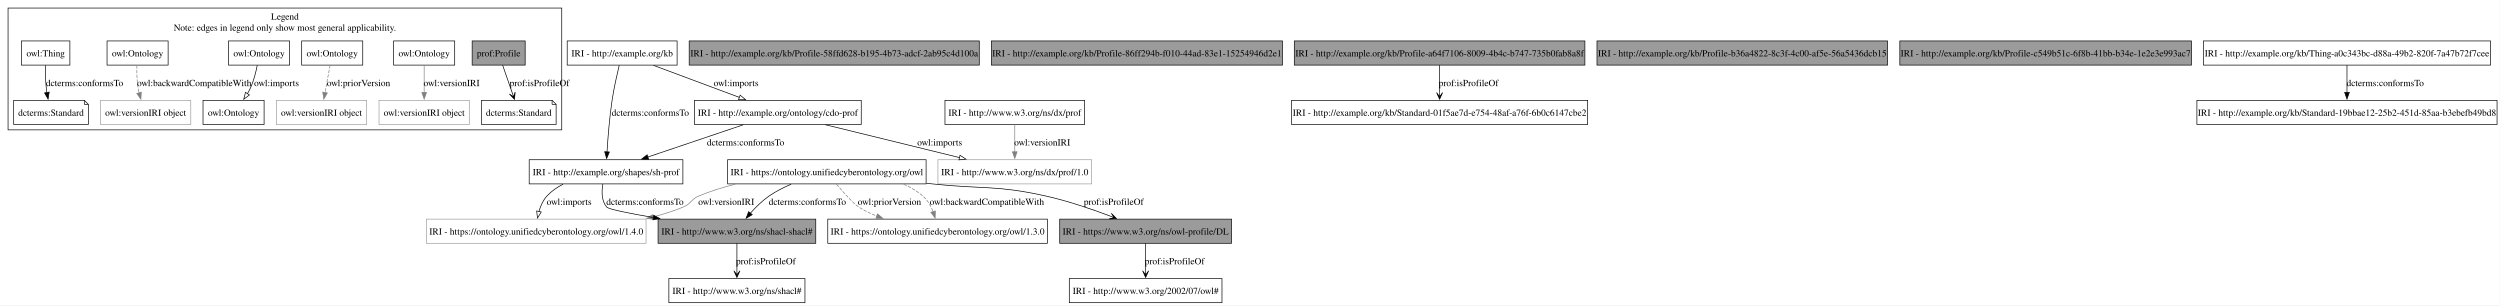
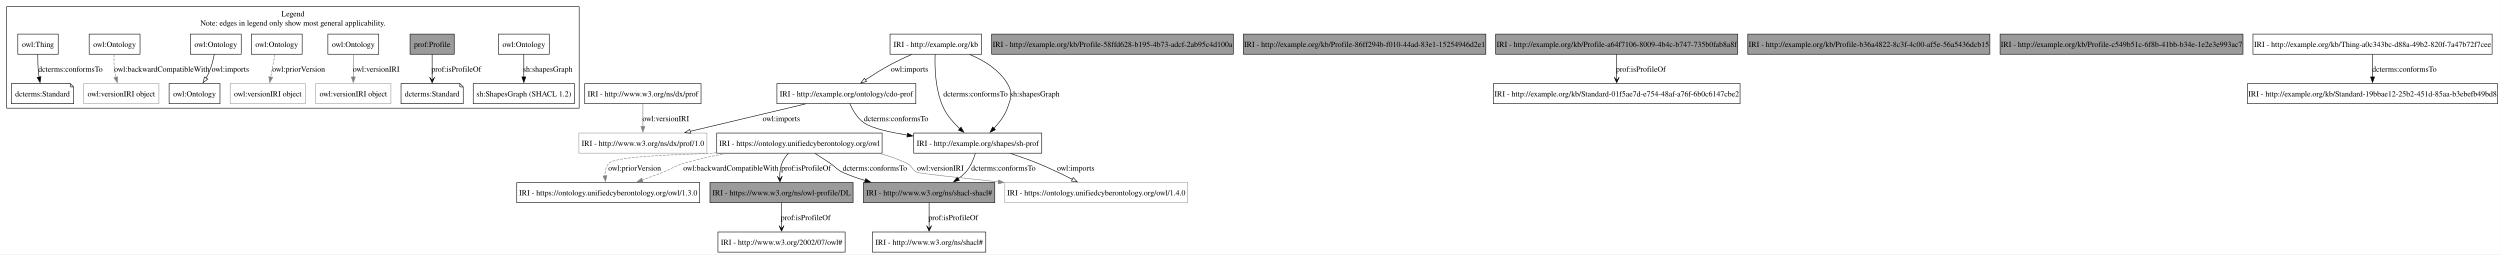
- <svg xmlns="http://www.w3.org/2000/svg" width="3725pt" height="455pt" viewBox="0.00 0.00 3725.00 455.00">
+ <svg xmlns="http://www.w3.org/2000/svg" width="4472pt" height="455pt" viewBox="0.00 0.00 4472.00 455.00">
  <g id="graph0" class="graph" transform="scale(1 1) rotate(0) translate(4 451)">
-     <polygon fill="white" stroke="none" points="-4,4 -4,-451 3720.62,-451 3720.62,4 -4,4" />
+     <polygon fill="white" stroke="none" points="-4,4 -4,-451 4467.62,-451 4467.62,4 -4,4" />
    <g id="clust1" class="cluster">
-       <polygon fill="none" stroke="black" points="8,-257.5 8,-439 833,-439 833,-257.5 8,-257.5" />
-       <text xml:space="preserve" text-anchor="middle" x="420.5" y="-421.7" font-family="Times,serif" font-size="14.00">Legend</text>
-       <text xml:space="preserve" text-anchor="middle" x="420.5" y="-405.2" font-family="Times,serif" font-size="14.00">Note: edges in legend only show most general applicability.</text>
+       <polygon fill="none" stroke="black" points="8,-257.5 8,-439 1032,-439 1032,-257.5 8,-257.5" />
+       <text xml:space="preserve" text-anchor="middle" x="520" y="-421.7" font-family="Times,serif" font-size="14.00">Legend</text>
+       <text xml:space="preserve" text-anchor="middle" x="520" y="-405.2" font-family="Times,serif" font-size="14.00">Note: edges in legend only show most general applicability.</text>
    </g>
    <g id="node1" class="node">
      <polygon fill="none" stroke="black" points="100.12,-390 27.88,-390 27.88,-354 100.12,-354 100.12,-390" />
      <text xml:space="preserve" text-anchor="middle" x="64" y="-366.95" font-family="Times,serif" font-size="14.00">owl:Thing</text>
    </g>
    <g id="node2" class="node">
      <polygon fill="none" stroke="black" points="121.62,-301.5 16.38,-301.5 16.38,-265.5 127.62,-265.5 127.62,-295.5 121.62,-301.5" />
      <polyline fill="none" stroke="black" points="121.62,-301.5 121.62,-295.5" />
      <polyline fill="none" stroke="black" points="127.62,-295.5 121.62,-295.5" />
      <text xml:space="preserve" text-anchor="middle" x="72" y="-278.45" font-family="Times,serif" font-size="14.00">dcterms:Standard</text>
    </g>
    <g id="edge1" class="edge">
      <path fill="none" stroke="black" d="M63.57,-353.78C63.51,-343.75 63.76,-330.88 65,-319.5 65.23,-317.42 65.52,-315.28 65.85,-313.13" />
      <polygon fill="black" stroke="black" points="69.28,-313.81 67.62,-303.34 62.39,-312.55 69.28,-313.81" />
      <text xml:space="preserve" text-anchor="middle" x="122" y="-322.7" font-family="Times,serif" font-size="14.00">dcterms:conformsTo</text>
    </g>
    <g id="node3" class="node">
      <polygon fill="none" stroke="black" points="246.5,-390 155.5,-390 155.5,-354 246.5,-354 246.5,-390" />
      <text xml:space="preserve" text-anchor="middle" x="201" y="-366.95" font-family="Times,serif" font-size="14.00">owl:Ontology</text>
    </g>
    <g id="node4" class="node">
      <polygon fill="none" stroke="#9b9b9b" points="280.25,-301.5 145.75,-301.5 145.75,-265.5 280.25,-265.5 280.25,-301.5" />
      <text xml:space="preserve" text-anchor="middle" x="213" y="-278.45" font-family="Times,serif" font-size="14.00">owl:versionIRI object</text>
    </g>
    <g id="edge2" class="edge">
      <path fill="none" stroke="gray" stroke-dasharray="5,2" d="M199.98,-353.72C199.71,-343.67 199.9,-330.79 201.75,-319.5 202.11,-317.28 202.59,-315.01 203.14,-312.74" />
      <polygon fill="gray" stroke="gray" points="206.5,-313.73 205.93,-303.15 199.78,-311.78 206.5,-313.73" />
      <text xml:space="preserve" text-anchor="middle" x="285.38" y="-322.7" font-family="Times,serif" font-size="14.00">owl:backwardCompatibleWith</text>
    </g>
    <g id="node5" class="node">
      <polygon fill="none" stroke="black" points="427.5,-390 336.5,-390 336.5,-354 427.5,-354 427.5,-390" />
      <text xml:space="preserve" text-anchor="middle" x="382" y="-366.95" font-family="Times,serif" font-size="14.00">owl:Ontology</text>
    </g>
    <g id="node6" class="node">
      <polygon fill="none" stroke="black" points="389.5,-301.5 298.5,-301.5 298.5,-265.5 389.5,-265.5 389.5,-301.5" />
      <text xml:space="preserve" text-anchor="middle" x="344" y="-278.45" font-family="Times,serif" font-size="14.00">owl:Ontology</text>
    </g>
    <g id="edge3" class="edge">
      <path fill="none" stroke="black" d="M379.31,-353.76C377.31,-343.49 374.04,-330.38 369,-319.5 367.72,-316.74 366.21,-313.97 364.59,-311.26" />
      <polygon fill="none" stroke="black" points="367.63,-309.52 359.18,-303.13 361.8,-313.4 367.63,-309.52" />
      <text xml:space="preserve" text-anchor="middle" x="408.01" y="-322.7" font-family="Times,serif" font-size="14.00">owl:imports</text>
    </g>
    <g id="node7" class="node">
      <polygon fill="none" stroke="black" points="536.5,-390 445.5,-390 445.5,-354 536.5,-354 536.5,-390" />
      <text xml:space="preserve" text-anchor="middle" x="491" y="-366.95" font-family="Times,serif" font-size="14.00">owl:Ontology</text>
    </g>
    <g id="node8" class="node">
      <polygon fill="none" stroke="#9b9b9b" points="542.25,-301.5 407.75,-301.5 407.75,-265.5 542.25,-265.5 542.25,-301.5" />
      <text xml:space="preserve" text-anchor="middle" x="475" y="-278.45" font-family="Times,serif" font-size="14.00">owl:versionIRI object</text>
    </g>
    <g id="edge4" class="edge">
      <path fill="none" stroke="gray" stroke-dasharray="5,2" d="M487.84,-353.91C485.68,-342.26 482.78,-326.55 480.28,-313.02" />
      <polygon fill="gray" stroke="gray" points="483.75,-312.54 478.48,-303.34 476.86,-313.81 483.75,-312.54" />
      <text xml:space="preserve" text-anchor="middle" x="530.18" y="-322.7" font-family="Times,serif" font-size="14.00">owl:priorVersion</text>
    </g>
    <g id="node9" class="node">
      <polygon fill="none" stroke="black" points="673.5,-390 582.5,-390 582.5,-354 673.5,-354 673.5,-390" />
      <text xml:space="preserve" text-anchor="middle" x="628" y="-366.95" font-family="Times,serif" font-size="14.00">owl:Ontology</text>
    </g>
    <g id="node10" class="node">
      <polygon fill="none" stroke="#9b9b9b" points="695.25,-301.5 560.75,-301.5 560.75,-265.5 695.25,-265.5 695.25,-301.5" />
      <text xml:space="preserve" text-anchor="middle" x="628" y="-278.45" font-family="Times,serif" font-size="14.00">owl:versionIRI object</text>
    </g>
    <g id="edge5" class="edge">
      <path fill="none" stroke="gray" d="M628,-353.91C628,-342.26 628,-326.55 628,-313.02" />
      <polygon fill="gray" stroke="gray" points="631.5,-313.36 628,-303.36 624.5,-313.36 631.5,-313.36" />
      <text xml:space="preserve" text-anchor="middle" x="668.88" y="-322.7" font-family="Times,serif" font-size="14.00">owl:versionIRI</text>
    </g>
    <g id="node11" class="node">
-       <polygon fill="#9b9b9b" stroke="black" points="778.5,-390 699.5,-390 699.5,-354 778.5,-354 778.5,-390" />
-       <text xml:space="preserve" text-anchor="middle" x="739" y="-366.95" font-family="Times,serif" font-size="14.00">prof:Profile</text>
+       <polygon fill="#9b9b9b" stroke="black" points="808.5,-390 729.5,-390 729.5,-354 808.5,-354 808.5,-390" />
+       <text xml:space="preserve" text-anchor="middle" x="769" y="-366.95" font-family="Times,serif" font-size="14.00">prof:Profile</text>
    </g>
    <g id="node12" class="node">
      <polygon fill="none" stroke="black" points="818.62,-301.5 713.38,-301.5 713.38,-265.5 824.62,-265.5 824.62,-295.5 818.62,-301.5" />
      <polyline fill="none" stroke="black" points="818.62,-301.5 818.62,-295.5" />
      <polyline fill="none" stroke="black" points="824.62,-295.5 818.62,-295.5" />
      <text xml:space="preserve" text-anchor="middle" x="769" y="-278.45" font-family="Times,serif" font-size="14.00">dcterms:Standard</text>
    </g>
    <g id="edge6" class="edge">
-       <path fill="none" stroke="black" d="M744.93,-353.91C749.05,-342.02 754.64,-325.91 759.39,-312.2" />
-       <polygon fill="black" stroke="black" points="762.58,-303 763.56,-313.92 761.34,-306.57 759.31,-312.45 759.31,-312.45 759.31,-312.45 761.34,-306.57 755.05,-310.97 762.58,-303" />
-       <text xml:space="preserve" text-anchor="middle" x="799.81" y="-322.7" font-family="Times,serif" font-size="14.00">prof:isProfileOf</text>
+       <path fill="none" stroke="black" d="M769,-353.91C769,-342.26 769,-326.55 769,-313.02" />
+       <polygon fill="black" stroke="black" points="769,-303.07 773.5,-313.07 769,-306.85 769,-313.07 769,-313.07 769,-313.07 769,-306.85 764.5,-313.07 769,-303.07" />
+       <text xml:space="preserve" text-anchor="middle" x="812.12" y="-322.7" font-family="Times,serif" font-size="14.00">prof:isProfileOf</text>
    </g>
    <g id="node13" class="node">
-       <polygon fill="none" stroke="#9b9b9b" points="1622.5,-213 1393.5,-213 1393.5,-177 1622.5,-177 1622.5,-213" />
-       <text xml:space="preserve" text-anchor="middle" x="1508" y="-189.95" font-family="Times,serif" font-size="14.00">IRI - http://www.w3.org/ns/dx/prof/1.0</text>
+       <polygon fill="none" stroke="black" points="978.5,-390 887.5,-390 887.5,-354 978.5,-354 978.5,-390" />
+       <text xml:space="preserve" text-anchor="middle" x="933" y="-366.95" font-family="Times,serif" font-size="14.00">owl:Ontology</text>
    </g>
    <g id="node14" class="node">
-       <polygon fill="none" stroke="#9b9b9b" points="958.62,-124.5 631.38,-124.5 631.38,-88.5 958.62,-88.5 958.62,-124.5" />
-       <text xml:space="preserve" text-anchor="middle" x="795" y="-101.45" font-family="Times,serif" font-size="14.00">IRI - https://ontology.unifiedcyberontology.org/owl/1.4.0</text>
+       <polygon fill="none" stroke="black" points="1023.5,-301.5 842.5,-301.5 842.5,-265.5 1023.5,-265.5 1023.5,-301.5" />
+       <text xml:space="preserve" text-anchor="middle" x="933" y="-278.45" font-family="Times,serif" font-size="14.00">sh:ShapesGraph (SHACL 1.2)</text>
+     </g>
+     <g id="edge7" class="edge">
+       <path fill="none" stroke="black" d="M933,-353.91C933,-342.26 933,-326.55 933,-313.02" />
+       <polygon fill="black" stroke="black" points="936.5,-313.36 933,-303.36 929.5,-313.36 936.5,-313.36" />
+       <text xml:space="preserve" text-anchor="middle" x="975.75" y="-322.7" font-family="Times,serif" font-size="14.00">sh:shapesGraph</text>
    </g>
    <g id="node15" class="node">
-       <polygon fill="none" stroke="black" points="1375.88,-213 1080.12,-213 1080.12,-177 1375.88,-177 1375.88,-213" />
-       <text xml:space="preserve" text-anchor="middle" x="1228" y="-189.95" font-family="Times,serif" font-size="14.00">IRI - https://ontology.unifiedcyberontology.org/owl</text>
+       <polygon fill="none" stroke="black" points="1859.5,-213 1630.5,-213 1630.5,-177 1859.5,-177 1859.5,-213" />
+       <text xml:space="preserve" text-anchor="middle" x="1745" y="-189.95" font-family="Times,serif" font-size="14.00">IRI - http://example.org/shapes/sh-prof</text>
+     </g>
+     <g id="node17" class="node">
+       <polygon fill="none" stroke="#9b9b9b" points="2120.62,-124.5 1793.38,-124.5 1793.38,-88.5 2120.62,-88.5 2120.62,-124.5" />
+       <text xml:space="preserve" text-anchor="middle" x="1957" y="-101.45" font-family="Times,serif" font-size="14.00">IRI - https://ontology.unifiedcyberontology.org/owl/1.4.0</text>
+     </g>
+     <g id="edge15" class="edge">
+       <path fill="none" stroke="black" d="M1803.29,-176.57C1819.24,-171.36 1836.43,-165.33 1852,-159 1872.95,-150.49 1895.54,-139.63 1914.39,-130.09" />
+       <polygon fill="none" stroke="black" points="1915.78,-133.3 1923.09,-125.63 1912.59,-127.07 1915.78,-133.3" />
+       <text xml:space="preserve" text-anchor="middle" x="1920.27" y="-145.7" font-family="Times,serif" font-size="14.00">owl:imports</text>
+     </g>
+     <g id="node20" class="node">
+       <polygon fill="#9b9b9b" stroke="black" points="1775.5,-124.5 1540.5,-124.5 1540.5,-88.5 1775.5,-88.5 1775.5,-124.5" />
+       <text xml:space="preserve" text-anchor="middle" x="1658" y="-101.45" font-family="Times,serif" font-size="14.00">IRI - http://www.w3.org/ns/shacl-shacl#</text>
+     </g>
+     <g id="edge11" class="edge">
+       <path fill="none" stroke="black" d="M1740.76,-176.61C1737.4,-165.78 1731.79,-152.12 1723,-142.5 1719.15,-138.29 1714.68,-134.49 1709.92,-131.08" />
+       <polygon fill="black" stroke="black" points="1712.06,-128.29 1701.76,-125.82 1708.27,-134.18 1712.06,-128.29" />
+       <text xml:space="preserve" text-anchor="middle" x="1790.86" y="-145.7" font-family="Times,serif" font-size="14.00">dcterms:conformsTo</text>
+     </g>
+     <g id="node16" class="node">
+       <polygon fill="none" stroke="#9b9b9b" points="1260.5,-213 1031.5,-213 1031.5,-177 1260.5,-177 1260.5,-213" />
+       <text xml:space="preserve" text-anchor="middle" x="1146" y="-189.95" font-family="Times,serif" font-size="14.00">IRI - http://www.w3.org/ns/dx/prof/1.0</text>
+     </g>
+     <g id="node18" class="node">
+       <polygon fill="none" stroke="black" points="1573.88,-213 1278.12,-213 1278.12,-177 1573.88,-177 1573.88,-213" />
+       <text xml:space="preserve" text-anchor="middle" x="1426" y="-189.95" font-family="Times,serif" font-size="14.00">IRI - https://ontology.unifiedcyberontology.org/owl</text>
+     </g>
+     <g id="edge19" class="edge">
+       <path fill="none" stroke="gray" d="M1569.43,-176.57C1586.23,-172 1602.78,-166.25 1618,-159 1628.17,-154.15 1626.91,-146.98 1637.25,-142.5 1641.03,-140.86 1709.47,-133.28 1782.06,-125.58" />
+       <polygon fill="gray" stroke="gray" points="1782.18,-129.09 1791.76,-124.56 1781.45,-122.13 1782.18,-129.09" />
+       <text xml:space="preserve" text-anchor="middle" x="1678.12" y="-145.7" font-family="Times,serif" font-size="14.00">owl:versionIRI</text>
+     </g>
+     <g id="node19" class="node">
+       <polygon fill="#9b9b9b" stroke="black" points="1522,-124.5 1266,-124.5 1266,-88.5 1522,-88.5 1522,-124.5" />
+       <text xml:space="preserve" text-anchor="middle" x="1394" y="-101.45" font-family="Times,serif" font-size="14.00">IRI - https://www.w3.org/ns/owl-profile/DL</text>
+     </g>
+     <g id="edge20" class="edge">
+       <path fill="none" stroke="black" d="M1406.33,-176.83C1401.66,-171.62 1397.29,-165.53 1394.75,-159 1391.95,-151.81 1390.95,-143.61 1390.86,-135.9" />
+       <polygon fill="black" stroke="black" points="1391.25,-125.99 1395.35,-136.16 1391.1,-129.77 1390.85,-135.99 1390.85,-135.99 1390.85,-135.99 1391.1,-129.77 1386.36,-135.81 1391.25,-125.99" />
+       <text xml:space="preserve" text-anchor="middle" x="1437.88" y="-145.7" font-family="Times,serif" font-size="14.00">prof:isProfileOf</text>
+     </g>
+     <g id="edge10" class="edge">
+       <path fill="none" stroke="black" d="M1453.89,-176.67C1462.64,-171.13 1472.28,-164.9 1481,-159 1491.42,-151.95 1492.53,-147.66 1504,-142.5 1516.53,-136.86 1530.05,-132.09 1543.7,-128.06" />
+       <polygon fill="black" stroke="black" points="1544.52,-131.47 1553.2,-125.4 1542.63,-124.73 1544.52,-131.47" />
+       <text xml:space="preserve" text-anchor="middle" x="1561" y="-145.7" font-family="Times,serif" font-size="14.00">dcterms:conformsTo</text>
+     </g>
+     <g id="node31" class="node">
+       <polygon fill="none" stroke="black" points="1247.62,-124.5 920.38,-124.5 920.38,-88.5 1247.62,-88.5 1247.62,-124.5" />
+       <text xml:space="preserve" text-anchor="middle" x="1084" y="-101.45" font-family="Times,serif" font-size="14.00">IRI - https://ontology.unifiedcyberontology.org/owl/1.3.0</text>
+     </g>
+     <g id="edge13" class="edge">
+       <path fill="none" stroke="gray" stroke-dasharray="5,2" d="M1295.12,-176.55C1269.86,-171.85 1243.8,-166.05 1219.75,-159 1201.79,-153.73 1198.42,-149.35 1181,-142.5 1169.27,-137.89 1156.66,-133.17 1144.54,-128.75" />
+       <polygon fill="gray" stroke="gray" points="1146.06,-125.58 1135.47,-125.47 1143.68,-132.16 1146.06,-125.58" />
+       <text xml:space="preserve" text-anchor="middle" x="1303.38" y="-145.7" font-family="Times,serif" font-size="14.00">owl:backwardCompatibleWith</text>
+     </g>
+     <g id="edge17" class="edge">
+       <path fill="none" stroke="gray" stroke-dasharray="5,2" d="M1277.79,-177.81C1275.17,-177.54 1272.57,-177.27 1270,-177 1249.51,-174.88 1099.56,-174.05 1085.5,-159 1079.86,-152.96 1078.09,-144.56 1078.14,-136.31" />
+       <polygon fill="gray" stroke="gray" points="1081.61,-136.77 1079.06,-126.49 1074.64,-136.11 1081.61,-136.77" />
+       <text xml:space="preserve" text-anchor="middle" x="1131.25" y="-145.7" font-family="Times,serif" font-size="14.00">owl:priorVersion</text>
+     </g>
+     <g id="node32" class="node">
+       <polygon fill="none" stroke="black" points="1507.75,-36 1280.25,-36 1280.25,0 1507.75,0 1507.75,-36" />
+       <text xml:space="preserve" text-anchor="middle" x="1394" y="-12.95" font-family="Times,serif" font-size="14.00">IRI - http://www.w3.org/2002/07/owl#</text>
+     </g>
+     <g id="edge21" class="edge">
+       <path fill="none" stroke="black" d="M1394,-88.41C1394,-76.76 1394,-61.05 1394,-47.52" />
+       <polygon fill="black" stroke="black" points="1394,-37.57 1398.5,-47.57 1394,-41.35 1394,-47.57 1394,-47.57 1394,-47.57 1394,-41.35 1389.5,-47.57 1394,-37.57" />
+       <text xml:space="preserve" text-anchor="middle" x="1437.12" y="-57.2" font-family="Times,serif" font-size="14.00">prof:isProfileOf</text>
+     </g>
+     <g id="node33" class="node">
+       <polygon fill="none" stroke="black" points="1759.38,-36 1556.62,-36 1556.62,0 1759.38,0 1759.38,-36" />
+       <text xml:space="preserve" text-anchor="middle" x="1658" y="-12.95" font-family="Times,serif" font-size="14.00">IRI - http://www.w3.org/ns/shacl#</text>
+     </g>
+     <g id="edge22" class="edge">
+       <path fill="none" stroke="black" d="M1658,-88.41C1658,-76.76 1658,-61.05 1658,-47.52" />
+       <polygon fill="black" stroke="black" points="1658,-37.57 1662.5,-47.57 1658,-41.35 1658,-47.57 1658,-47.57 1658,-47.57 1658,-41.35 1653.5,-47.57 1658,-37.57" />
+       <text xml:space="preserve" text-anchor="middle" x="1701.12" y="-57.2" font-family="Times,serif" font-size="14.00">prof:isProfileOf</text>
+     </g>
+     <g id="node21" class="node">
+       <polygon fill="#9b9b9b" stroke="black" points="2202.12,-390 1769.88,-390 1769.88,-354 2202.12,-354 2202.12,-390" />
+       <text xml:space="preserve" text-anchor="middle" x="1986" y="-366.95" font-family="Times,serif" font-size="14.00">IRI - http://example.org/kb/Profile-58ffd628-b195-4b73-adcf-2ab95c4d100a</text>
+     </g>
+     <g id="node22" class="node">
+       <polygon fill="#9b9b9b" stroke="black" points="2653.88,-390 2220.12,-390 2220.12,-354 2653.88,-354 2653.88,-390" />
+       <text xml:space="preserve" text-anchor="middle" x="2437" y="-366.95" font-family="Times,serif" font-size="14.00">IRI - http://example.org/kb/Profile-86ff294b-f010-44ad-83e1-15254946d2e1</text>
+     </g>
+     <g id="node23" class="node">
+       <polygon fill="#9b9b9b" stroke="black" points="3104.5,-390 2671.5,-390 2671.5,-354 3104.5,-354 3104.5,-390" />
+       <text xml:space="preserve" text-anchor="middle" x="2888" y="-366.95" font-family="Times,serif" font-size="14.00">IRI - http://example.org/kb/Profile-a64f7106-8009-4b4c-b747-735b0fab8a8f</text>
+     </g>
+     <g id="node34" class="node">
+       <polygon fill="none" stroke="black" points="3108.62,-301.5 2667.38,-301.5 2667.38,-265.5 3108.62,-265.5 3108.62,-301.5" />
+       <text xml:space="preserve" text-anchor="middle" x="2888" y="-278.45" font-family="Times,serif" font-size="14.00">IRI - http://example.org/kb/Standard-01f5ae7d-e754-48af-a76f-6b0c6147cbe2</text>
+     </g>
+     <g id="edge23" class="edge">
+       <path fill="none" stroke="black" d="M2888,-353.91C2888,-342.26 2888,-326.55 2888,-313.02" />
+       <polygon fill="black" stroke="black" points="2888,-303.07 2892.5,-313.07 2888,-306.85 2888,-313.07 2888,-313.07 2888,-313.07 2888,-306.85 2883.5,-313.07 2888,-303.07" />
+       <text xml:space="preserve" text-anchor="middle" x="2931.12" y="-322.7" font-family="Times,serif" font-size="14.00">prof:isProfileOf</text>
+     </g>
+     <g id="node24" class="node">
+       <polygon fill="#9b9b9b" stroke="black" points="3555.5,-390 3122.5,-390 3122.5,-354 3555.5,-354 3555.5,-390" />
+       <text xml:space="preserve" text-anchor="middle" x="3339" y="-366.95" font-family="Times,serif" font-size="14.00">IRI - http://example.org/kb/Profile-b36a4822-8c3f-4c00-af5e-56a5436dcb15</text>
+     </g>
+     <g id="node25" class="node">
+       <polygon fill="#9b9b9b" stroke="black" points="4008.25,-390 3573.75,-390 3573.75,-354 4008.25,-354 4008.25,-390" />
+       <text xml:space="preserve" text-anchor="middle" x="3791" y="-366.95" font-family="Times,serif" font-size="14.00">IRI - http://example.org/kb/Profile-c549b51c-6f8b-41bb-b34e-1e2e3e993ac7</text>
+     </g>
+     <g id="node26" class="node">
+       <polygon fill="none" stroke="black" points="1634.25,-301.5 1385.75,-301.5 1385.75,-265.5 1634.25,-265.5 1634.25,-301.5" />
+       <text xml:space="preserve" text-anchor="middle" x="1510" y="-278.45" font-family="Times,serif" font-size="14.00">IRI - http://example.org/ontology/cdo-prof</text>
+     </g>
+     <g id="edge8" class="edge">
+       <path fill="none" stroke="black" d="M1516.23,-265.43C1521.35,-253.86 1529.78,-239.23 1542,-231 1555.69,-221.78 1585.9,-214.66 1618.95,-209.32" />
+       <polygon fill="black" stroke="black" points="1619.39,-212.79 1628.74,-207.81 1618.33,-205.87 1619.39,-212.79" />
+       <text xml:space="preserve" text-anchor="middle" x="1599" y="-234.2" font-family="Times,serif" font-size="14.00">dcterms:conformsTo</text>
+     </g>
+     <g id="edge14" class="edge">
+       <path fill="none" stroke="black" d="M1436.78,-265.1C1377.14,-250.93 1292.9,-230.91 1230.42,-216.06" />
+       <polygon fill="none" stroke="black" points="1231.43,-212.7 1220.89,-213.8 1229.81,-219.51 1231.43,-212.7" />
+       <text xml:space="preserve" text-anchor="middle" x="1393.6" y="-234.2" font-family="Times,serif" font-size="14.00">owl:imports</text>
+     </g>
+     <g id="node27" class="node">
+       <polygon fill="none" stroke="black" points="1250,-301.5 1042,-301.5 1042,-265.5 1250,-265.5 1250,-301.5" />
+       <text xml:space="preserve" text-anchor="middle" x="1146" y="-278.45" font-family="Times,serif" font-size="14.00">IRI - http://www.w3.org/ns/dx/prof</text>
    </g>
    <g id="edge18" class="edge">
-       <path fill="none" stroke="gray" d="M1091.69,-176.53C1073.01,-171.97 1054.39,-166.23 1037.25,-159 1025.58,-154.07 1025.73,-147.29 1014,-142.5 999.59,-136.61 984.27,-131.71 968.69,-127.64" />
-       <polygon fill="gray" stroke="gray" points="969.89,-124.33 959.34,-125.31 968.2,-131.12 969.89,-124.33" />
-       <text xml:space="preserve" text-anchor="middle" x="1078.12" y="-145.7" font-family="Times,serif" font-size="14.00">owl:versionIRI</text>
-     </g>
-     <g id="node17" class="node">
-       <polygon fill="#9b9b9b" stroke="black" points="1831,-124.5 1575,-124.5 1575,-88.5 1831,-88.5 1831,-124.5" />
-       <text xml:space="preserve" text-anchor="middle" x="1703" y="-101.45" font-family="Times,serif" font-size="14.00">IRI - https://www.w3.org/ns/owl-profile/DL</text>
-     </g>
-     <g id="edge19" class="edge">
-       <path fill="none" stroke="black" d="M1376.33,-177.93C1379.25,-177.62 1382.14,-177.31 1385,-177 1460.1,-168.93 1480.28,-175.44 1554,-159 1586.69,-151.71 1622.17,-139.62 1650.31,-128.99" />
-       <polygon fill="black" stroke="black" points="1659.57,-125.43 1651.85,-133.22 1656.04,-126.79 1650.24,-129.02 1650.24,-129.02 1650.24,-129.02 1656.04,-126.79 1648.62,-124.81 1659.57,-125.43" />
-       <text xml:space="preserve" text-anchor="middle" x="1655.41" y="-145.7" font-family="Times,serif" font-size="14.00">prof:isProfileOf</text>
-     </g>
-     <g id="node18" class="node">
-       <polygon fill="#9b9b9b" stroke="black" points="1211.5,-124.5 976.5,-124.5 976.5,-88.5 1211.5,-88.5 1211.5,-124.5" />
-       <text xml:space="preserve" text-anchor="middle" x="1094" y="-101.45" font-family="Times,serif" font-size="14.00">IRI - http://www.w3.org/ns/shacl-shacl#</text>
+       <path fill="none" stroke="gray" d="M1146,-265.41C1146,-253.76 1146,-238.05 1146,-224.52" />
+       <polygon fill="gray" stroke="gray" points="1149.5,-224.86 1146,-214.86 1142.5,-224.86 1149.5,-224.86" />
+       <text xml:space="preserve" text-anchor="middle" x="1186.88" y="-234.2" font-family="Times,serif" font-size="14.00">owl:versionIRI</text>
+     </g>
+     <g id="node28" class="node">
+       <polygon fill="none" stroke="black" points="1751.88,-390 1588.12,-390 1588.12,-354 1751.88,-354 1751.88,-390" />
+       <text xml:space="preserve" text-anchor="middle" x="1670" y="-366.95" font-family="Times,serif" font-size="14.00">IRI - http://example.org/kb</text>
    </g>
    <g id="edge9" class="edge">
-       <path fill="none" stroke="black" d="M1174.75,-176.54C1163.46,-171.71 1151.95,-165.86 1142,-159 1131.74,-151.92 1122.03,-142.31 1114.07,-133.31" />
-       <polygon fill="black" stroke="black" points="1116.83,-131.16 1107.71,-125.78 1111.49,-135.67 1116.83,-131.16" />
-       <text xml:space="preserve" text-anchor="middle" x="1199" y="-145.7" font-family="Times,serif" font-size="14.00">dcterms:conformsTo</text>
+       <path fill="none" stroke="black" d="M1668.78,-353.88C1667.84,-330.79 1668.74,-288.93 1684,-257.5 1690.74,-243.62 1701.87,-230.99 1712.79,-220.84" />
+       <polygon fill="black" stroke="black" points="1715.09,-223.48 1720.28,-214.25 1710.46,-218.23 1715.09,-223.48" />
+       <text xml:space="preserve" text-anchor="middle" x="1741" y="-278.45" font-family="Times,serif" font-size="14.00">dcterms:conformsTo</text>
+     </g>
+     <g id="edge24" class="edge">
+       <path fill="none" stroke="black" d="M1730.52,-353.58C1756.03,-342.91 1783.2,-326.38 1798,-301.5 1808,-284.69 1804.81,-275.83 1798,-257.5 1792.98,-243.98 1783.5,-231.44 1773.93,-221.26" />
+       <polygon fill="black" stroke="black" points="1776.58,-218.96 1767.04,-214.36 1771.63,-223.91 1776.58,-218.96" />
+       <text xml:space="preserve" text-anchor="middle" x="1847.11" y="-278.45" font-family="Times,serif" font-size="14.00">sh:shapesGraph</text>
+     </g>
+     <g id="edge16" class="edge">
+       <path fill="none" stroke="black" d="M1626.64,-353.53C1614.59,-348.27 1601.62,-342.23 1590,-336 1574.39,-327.63 1557.82,-317.23 1543.83,-307.98" />
+       <polygon fill="none" stroke="black" points="1546.11,-305.3 1535.86,-302.63 1542.21,-311.11 1546.11,-305.3" />
+       <text xml:space="preserve" text-anchor="middle" x="1623" y="-322.7" font-family="Times,serif" font-size="14.00">owl:imports</text>
    </g>
    <g id="node29" class="node">
-       <polygon fill="none" stroke="black" points="1556.62,-124.5 1229.38,-124.5 1229.38,-88.5 1556.62,-88.5 1556.62,-124.5" />
-       <text xml:space="preserve" text-anchor="middle" x="1393" y="-101.45" font-family="Times,serif" font-size="14.00">IRI - https://ontology.unifiedcyberontology.org/owl/1.3.0</text>
+       <polygon fill="none" stroke="black" points="4453.88,-390 4026.12,-390 4026.12,-354 4453.88,-354 4453.88,-390" />
+       <text xml:space="preserve" text-anchor="middle" x="4240" y="-366.95" font-family="Times,serif" font-size="14.00">IRI - http://example.org/kb/Thing-a0c343bc-d88a-49b2-820f-7a47b72f7cee</text>
+     </g>
+     <g id="node30" class="node">
+       <polygon fill="none" stroke="black" points="4463.62,-301.5 4016.38,-301.5 4016.38,-265.5 4463.62,-265.5 4463.62,-301.5" />
+       <text xml:space="preserve" text-anchor="middle" x="4240" y="-278.45" font-family="Times,serif" font-size="14.00">IRI - http://example.org/kb/Standard-19bbae12-25b2-451d-85aa-b3ebefb49bd8</text>
    </g>
    <g id="edge12" class="edge">
-       <path fill="none" stroke="gray" stroke-dasharray="5,2" d="M1342.49,-176.56C1352.8,-171.95 1362.52,-166.19 1371,-159 1378.11,-152.96 1382.99,-144.22 1386.3,-135.64" />
-       <polygon fill="gray" stroke="gray" points="1389.62,-136.74 1389.35,-126.15 1382.96,-134.6 1389.62,-136.74" />
-       <text xml:space="preserve" text-anchor="middle" x="1466.42" y="-145.7" font-family="Times,serif" font-size="14.00">owl:backwardCompatibleWith</text>
-     </g>
-     <g id="edge16" class="edge">
-       <path fill="none" stroke="gray" stroke-dasharray="5,2" d="M1242.38,-176.51C1253.38,-163.51 1267.91,-147.23 1275.5,-142.5 1283.83,-137.3 1292.98,-132.84 1302.37,-129.02" />
-       <polygon fill="gray" stroke="gray" points="1303.53,-132.33 1311.64,-125.51 1301.05,-125.78 1303.53,-132.33" />
-       <text xml:space="preserve" text-anchor="middle" x="1321.25" y="-145.7" font-family="Times,serif" font-size="14.00">owl:priorVersion</text>
-     </g>
-     <g id="node16" class="node">
-       <polygon fill="none" stroke="black" points="1013.5,-213 784.5,-213 784.5,-177 1013.5,-177 1013.5,-213" />
-       <text xml:space="preserve" text-anchor="middle" x="899" y="-189.95" font-family="Times,serif" font-size="14.00">IRI - http://example.org/shapes/sh-prof</text>
-     </g>
-     <g id="edge14" class="edge">
-       <path fill="none" stroke="black" d="M835.02,-176.6C826.09,-172.01 817.7,-166.24 811,-159 805.05,-152.58 801.32,-143.97 798.97,-135.64" />
-       <polygon fill="none" stroke="black" points="802.45,-135.17 796.88,-126.16 795.61,-136.68 802.45,-135.17" />
-       <text xml:space="preserve" text-anchor="middle" x="844" y="-145.7" font-family="Times,serif" font-size="14.00">owl:imports</text>
-     </g>
-     <g id="edge10" class="edge">
-       <path fill="none" stroke="black" d="M894.25,-176.76C892.32,-165.71 892.11,-151.76 900,-142.5 902.79,-139.22 933.34,-133.12 969.41,-126.91" />
-       <polygon fill="black" stroke="black" points="969.99,-130.37 979.26,-125.24 968.82,-123.46 969.99,-130.37" />
-       <text xml:space="preserve" text-anchor="middle" x="957" y="-145.7" font-family="Times,serif" font-size="14.00">dcterms:conformsTo</text>
-     </g>
-     <g id="node30" class="node">
-       <polygon fill="none" stroke="black" points="1816.75,-36 1589.25,-36 1589.25,0 1816.75,0 1816.75,-36" />
-       <text xml:space="preserve" text-anchor="middle" x="1703" y="-12.95" font-family="Times,serif" font-size="14.00">IRI - http://www.w3.org/2002/07/owl#</text>
-     </g>
-     <g id="edge20" class="edge">
-       <path fill="none" stroke="black" d="M1703,-88.41C1703,-76.76 1703,-61.05 1703,-47.52" />
-       <polygon fill="black" stroke="black" points="1703,-37.57 1707.5,-47.57 1703,-41.35 1703,-47.57 1703,-47.57 1703,-47.57 1703,-41.35 1698.5,-47.57 1703,-37.57" />
-       <text xml:space="preserve" text-anchor="middle" x="1746.12" y="-57.2" font-family="Times,serif" font-size="14.00">prof:isProfileOf</text>
-     </g>
-     <g id="node31" class="node">
-       <polygon fill="none" stroke="black" points="1195.38,-36 992.62,-36 992.62,0 1195.38,0 1195.38,-36" />
-       <text xml:space="preserve" text-anchor="middle" x="1094" y="-12.95" font-family="Times,serif" font-size="14.00">IRI - http://www.w3.org/ns/shacl#</text>
-     </g>
-     <g id="edge21" class="edge">
-       <path fill="none" stroke="black" d="M1094,-88.41C1094,-76.76 1094,-61.05 1094,-47.52" />
-       <polygon fill="black" stroke="black" points="1094,-37.57 1098.5,-47.57 1094,-41.35 1094,-47.57 1094,-47.57 1094,-47.57 1094,-41.35 1089.5,-47.57 1094,-37.57" />
-       <text xml:space="preserve" text-anchor="middle" x="1137.12" y="-57.2" font-family="Times,serif" font-size="14.00">prof:isProfileOf</text>
-     </g>
-     <g id="node19" class="node">
-       <polygon fill="#9b9b9b" stroke="black" points="1455.12,-390 1022.88,-390 1022.88,-354 1455.12,-354 1455.12,-390" />
-       <text xml:space="preserve" text-anchor="middle" x="1239" y="-366.95" font-family="Times,serif" font-size="14.00">IRI - http://example.org/kb/Profile-58ffd628-b195-4b73-adcf-2ab95c4d100a</text>
-     </g>
-     <g id="node20" class="node">
-       <polygon fill="#9b9b9b" stroke="black" points="1906.88,-390 1473.12,-390 1473.12,-354 1906.88,-354 1906.88,-390" />
-       <text xml:space="preserve" text-anchor="middle" x="1690" y="-366.95" font-family="Times,serif" font-size="14.00">IRI - http://example.org/kb/Profile-86ff294b-f010-44ad-83e1-15254946d2e1</text>
-     </g>
-     <g id="node21" class="node">
-       <polygon fill="#9b9b9b" stroke="black" points="2357.5,-390 1924.5,-390 1924.5,-354 2357.5,-354 2357.5,-390" />
-       <text xml:space="preserve" text-anchor="middle" x="2141" y="-366.95" font-family="Times,serif" font-size="14.00">IRI - http://example.org/kb/Profile-a64f7106-8009-4b4c-b747-735b0fab8a8f</text>
-     </g>
-     <g id="node32" class="node">
-       <polygon fill="none" stroke="black" points="2361.62,-301.5 1920.38,-301.5 1920.38,-265.5 2361.62,-265.5 2361.62,-301.5" />
-       <text xml:space="preserve" text-anchor="middle" x="2141" y="-278.45" font-family="Times,serif" font-size="14.00">IRI - http://example.org/kb/Standard-01f5ae7d-e754-48af-a76f-6b0c6147cbe2</text>
-     </g>
-     <g id="edge22" class="edge">
-       <path fill="none" stroke="black" d="M2141,-353.91C2141,-342.26 2141,-326.55 2141,-313.02" />
-       <polygon fill="black" stroke="black" points="2141,-303.07 2145.5,-313.07 2141,-306.85 2141,-313.07 2141,-313.07 2141,-313.07 2141,-306.85 2136.5,-313.07 2141,-303.07" />
-       <text xml:space="preserve" text-anchor="middle" x="2184.12" y="-322.7" font-family="Times,serif" font-size="14.00">prof:isProfileOf</text>
-     </g>
-     <g id="node22" class="node">
-       <polygon fill="#9b9b9b" stroke="black" points="2808.5,-390 2375.5,-390 2375.5,-354 2808.5,-354 2808.5,-390" />
-       <text xml:space="preserve" text-anchor="middle" x="2592" y="-366.95" font-family="Times,serif" font-size="14.00">IRI - http://example.org/kb/Profile-b36a4822-8c3f-4c00-af5e-56a5436dcb15</text>
-     </g>
-     <g id="node23" class="node">
-       <polygon fill="#9b9b9b" stroke="black" points="3261.25,-390 2826.75,-390 2826.75,-354 3261.25,-354 3261.25,-390" />
-       <text xml:space="preserve" text-anchor="middle" x="3044" y="-366.95" font-family="Times,serif" font-size="14.00">IRI - http://example.org/kb/Profile-c549b51c-6f8b-41bb-b34e-1e2e3e993ac7</text>
-     </g>
-     <g id="node24" class="node">
-       <polygon fill="none" stroke="black" points="1279.25,-301.5 1030.75,-301.5 1030.75,-265.5 1279.25,-265.5 1279.25,-301.5" />
-       <text xml:space="preserve" text-anchor="middle" x="1155" y="-278.45" font-family="Times,serif" font-size="14.00">IRI - http://example.org/ontology/cdo-prof</text>
-     </g>
-     <g id="edge13" class="edge">
-       <path fill="none" stroke="black" d="M1226.01,-265.1C1283.72,-250.96 1365.21,-230.99 1425.75,-216.15" />
-       <polygon fill="none" stroke="black" points="1426.45,-219.59 1435.33,-213.81 1424.79,-212.79 1426.45,-219.59" />
-       <text xml:space="preserve" text-anchor="middle" x="1396.12" y="-234.2" font-family="Times,serif" font-size="14.00">owl:imports</text>
-     </g>
-     <g id="edge7" class="edge">
-       <path fill="none" stroke="black" d="M1103.5,-265.1C1062.45,-251.23 1004.81,-231.75 961.19,-217.01" />
-       <polygon fill="black" stroke="black" points="962.44,-213.74 951.85,-213.86 960.2,-220.37 962.44,-213.74" />
-       <text xml:space="preserve" text-anchor="middle" x="1106.93" y="-234.2" font-family="Times,serif" font-size="14.00">dcterms:conformsTo</text>
-     </g>
-     <g id="node25" class="node">
-       <polygon fill="none" stroke="black" points="1612,-301.5 1404,-301.5 1404,-265.5 1612,-265.5 1612,-301.5" />
-       <text xml:space="preserve" text-anchor="middle" x="1508" y="-278.45" font-family="Times,serif" font-size="14.00">IRI - http://www.w3.org/ns/dx/prof</text>
-     </g>
-     <g id="edge17" class="edge">
-       <path fill="none" stroke="gray" d="M1508,-265.41C1508,-253.76 1508,-238.05 1508,-224.52" />
-       <polygon fill="gray" stroke="gray" points="1511.5,-224.86 1508,-214.86 1504.5,-224.86 1511.5,-224.86" />
-       <text xml:space="preserve" text-anchor="middle" x="1548.88" y="-234.2" font-family="Times,serif" font-size="14.00">owl:versionIRI</text>
-     </g>
-     <g id="node26" class="node">
-       <polygon fill="none" stroke="black" points="1004.88,-390 841.12,-390 841.12,-354 1004.88,-354 1004.88,-390" />
-       <text xml:space="preserve" text-anchor="middle" x="923" y="-366.95" font-family="Times,serif" font-size="14.00">IRI - http://example.org/kb</text>
-     </g>
-     <g id="edge8" class="edge">
-       <path fill="none" stroke="black" d="M918.62,-353.69C915.24,-339.7 910.69,-319.44 908,-301.5 904.13,-275.67 901.78,-246 900.46,-224.72" />
-       <polygon fill="black" stroke="black" points="903.95,-224.55 899.88,-214.77 896.97,-224.95 903.95,-224.55" />
-       <text xml:space="preserve" text-anchor="middle" x="965" y="-278.45" font-family="Times,serif" font-size="14.00">dcterms:conformsTo</text>
-     </g>
-     <g id="edge15" class="edge">
-       <path fill="none" stroke="black" d="M969.67,-353.6C1006.56,-339.85 1058.22,-320.58 1097.64,-305.89" />
-       <polygon fill="none" stroke="black" points="1098.84,-309.17 1106.99,-302.4 1096.39,-302.62 1098.84,-309.17" />
-       <text xml:space="preserve" text-anchor="middle" x="1092.78" y="-322.7" font-family="Times,serif" font-size="14.00">owl:imports</text>
-     </g>
-     <g id="node27" class="node">
-       <polygon fill="none" stroke="black" points="3706.88,-390 3279.12,-390 3279.12,-354 3706.88,-354 3706.88,-390" />
-       <text xml:space="preserve" text-anchor="middle" x="3493" y="-366.95" font-family="Times,serif" font-size="14.00">IRI - http://example.org/kb/Thing-a0c343bc-d88a-49b2-820f-7a47b72f7cee</text>
-     </g>
-     <g id="node28" class="node">
-       <polygon fill="none" stroke="black" points="3716.62,-301.5 3269.38,-301.5 3269.38,-265.5 3716.62,-265.5 3716.62,-301.5" />
-       <text xml:space="preserve" text-anchor="middle" x="3493" y="-278.45" font-family="Times,serif" font-size="14.00">IRI - http://example.org/kb/Standard-19bbae12-25b2-451d-85aa-b3ebefb49bd8</text>
-     </g>
-     <g id="edge11" class="edge">
-       <path fill="none" stroke="black" d="M3493,-353.91C3493,-342.26 3493,-326.55 3493,-313.02" />
-       <polygon fill="black" stroke="black" points="3496.5,-313.36 3493,-303.36 3489.5,-313.36 3496.5,-313.36" />
-       <text xml:space="preserve" text-anchor="middle" x="3550" y="-322.7" font-family="Times,serif" font-size="14.00">dcterms:conformsTo</text>
+       <path fill="none" stroke="black" d="M4240,-353.91C4240,-342.26 4240,-326.55 4240,-313.02" />
+       <polygon fill="black" stroke="black" points="4243.5,-313.36 4240,-303.36 4236.5,-313.36 4243.5,-313.36" />
+       <text xml:space="preserve" text-anchor="middle" x="4297" y="-322.7" font-family="Times,serif" font-size="14.00">dcterms:conformsTo</text>
    </g>
  </g>
</svg>
